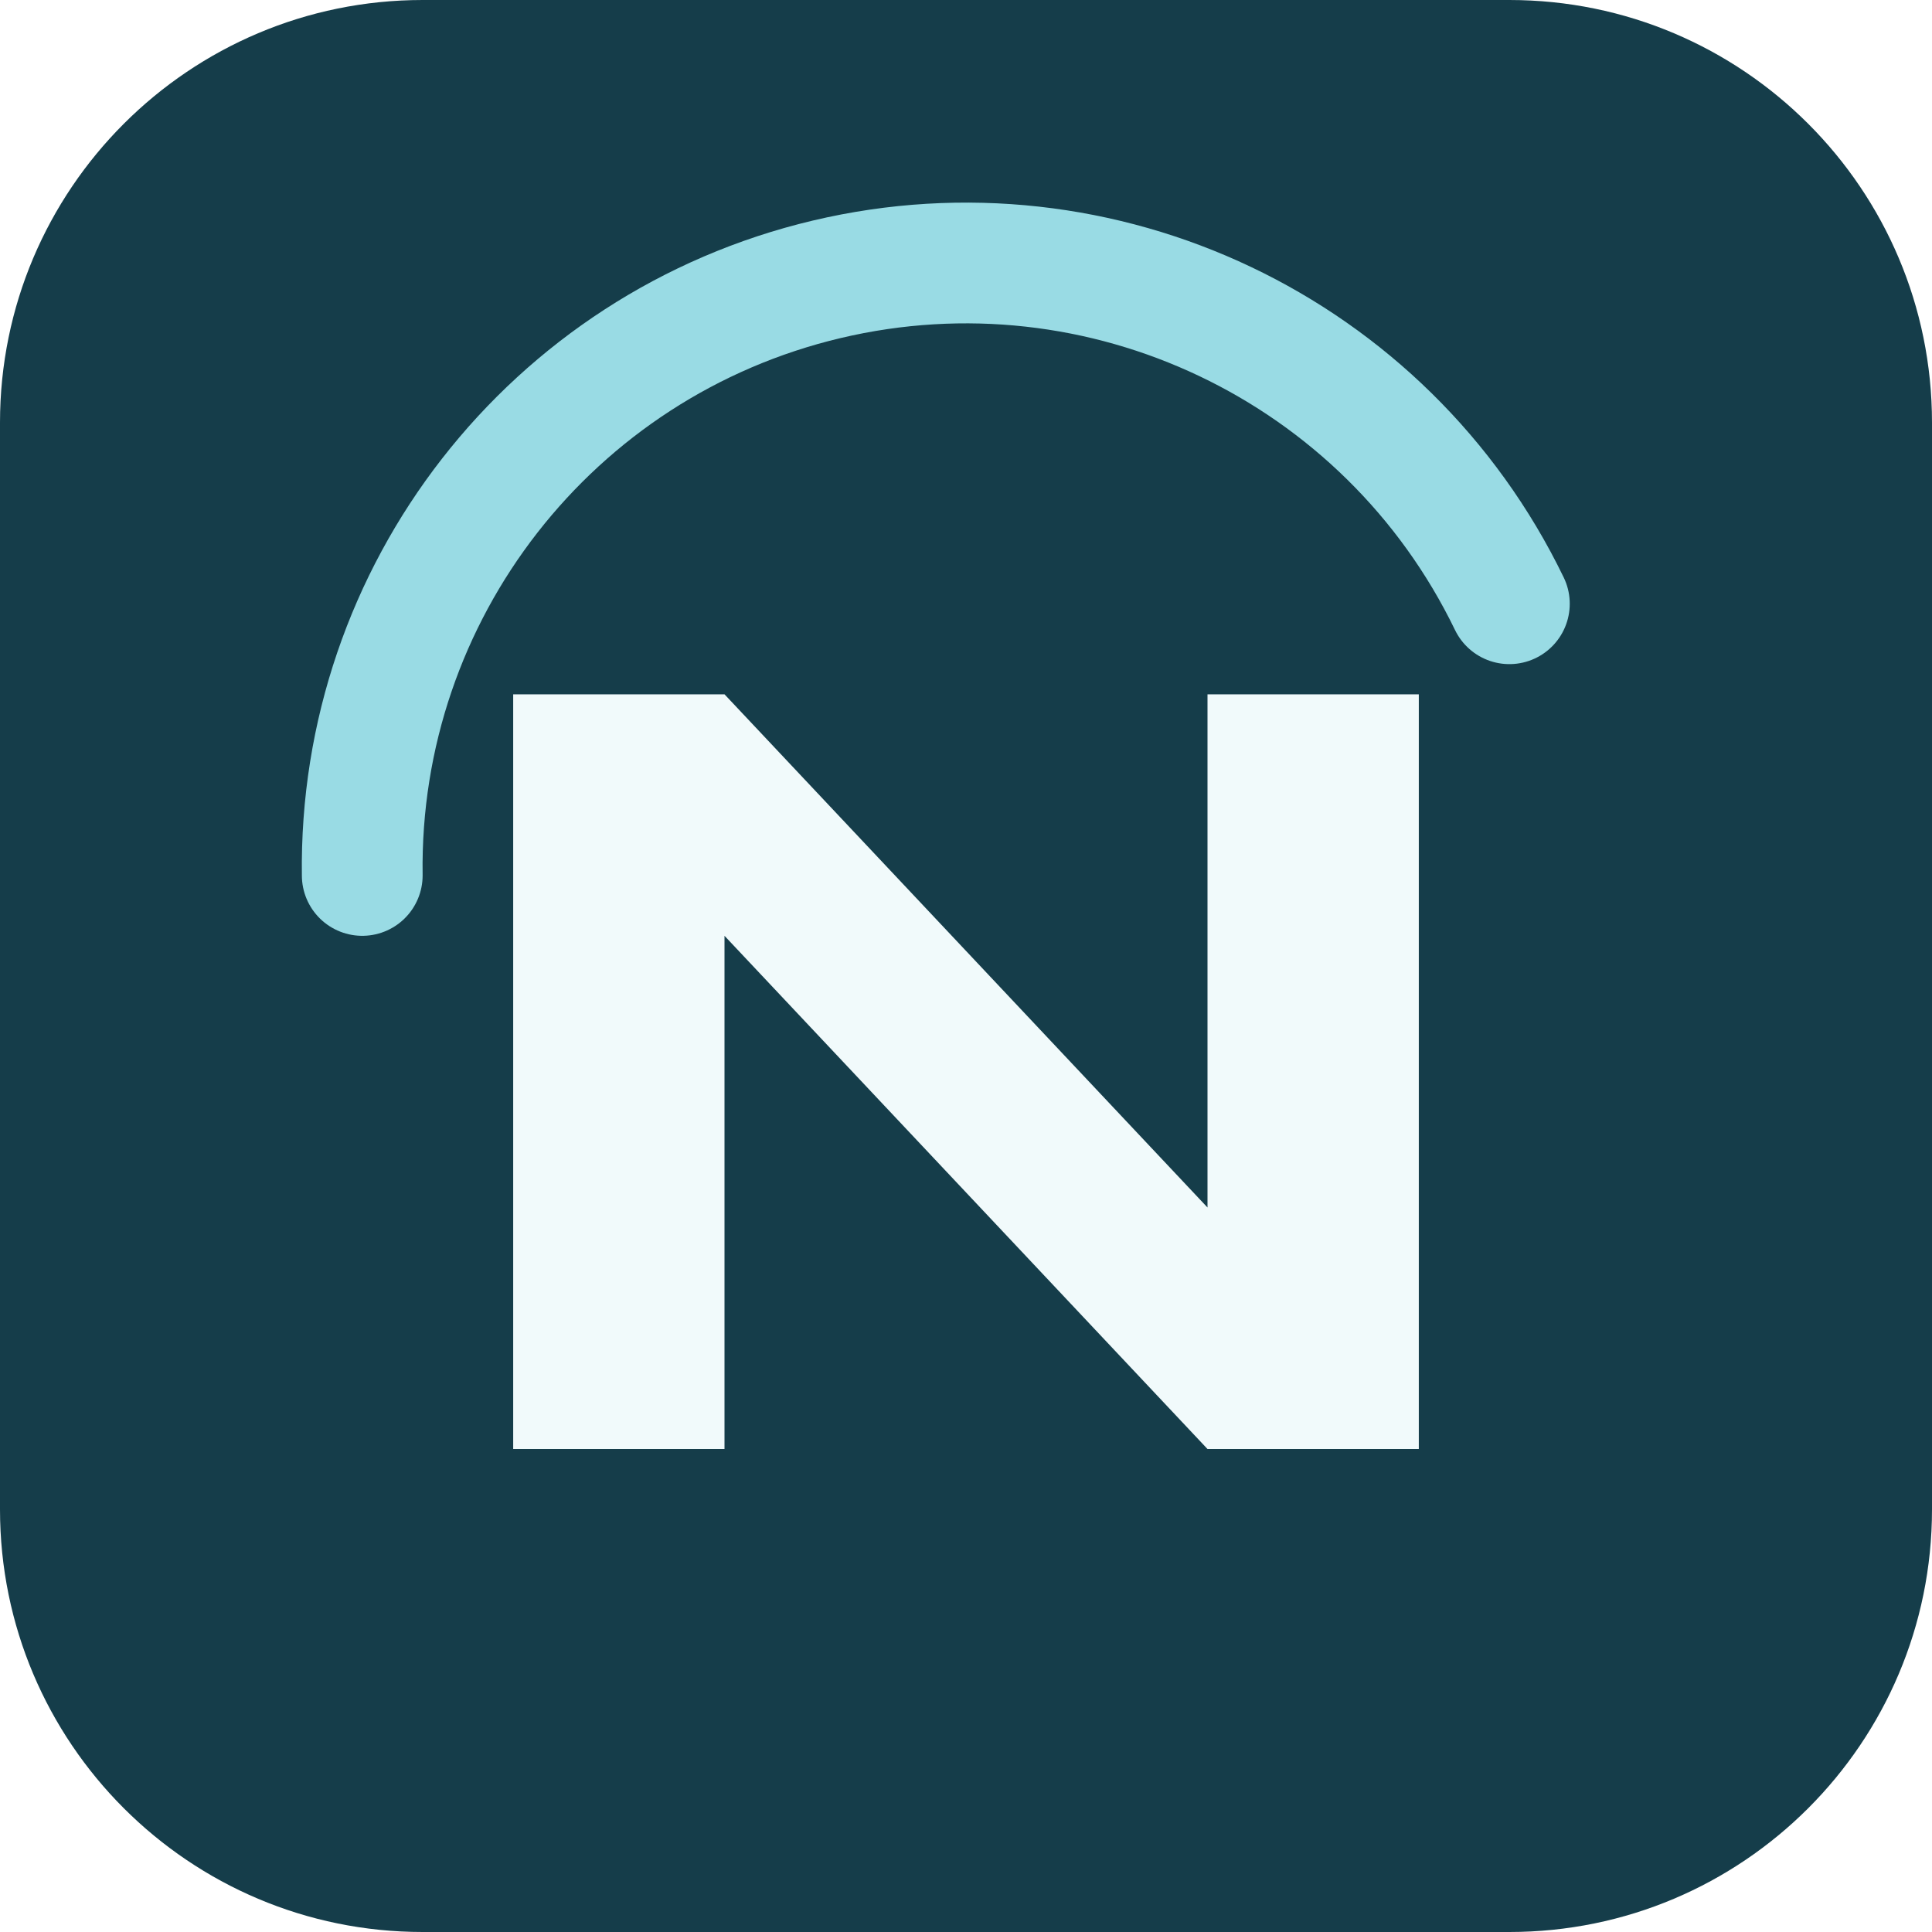
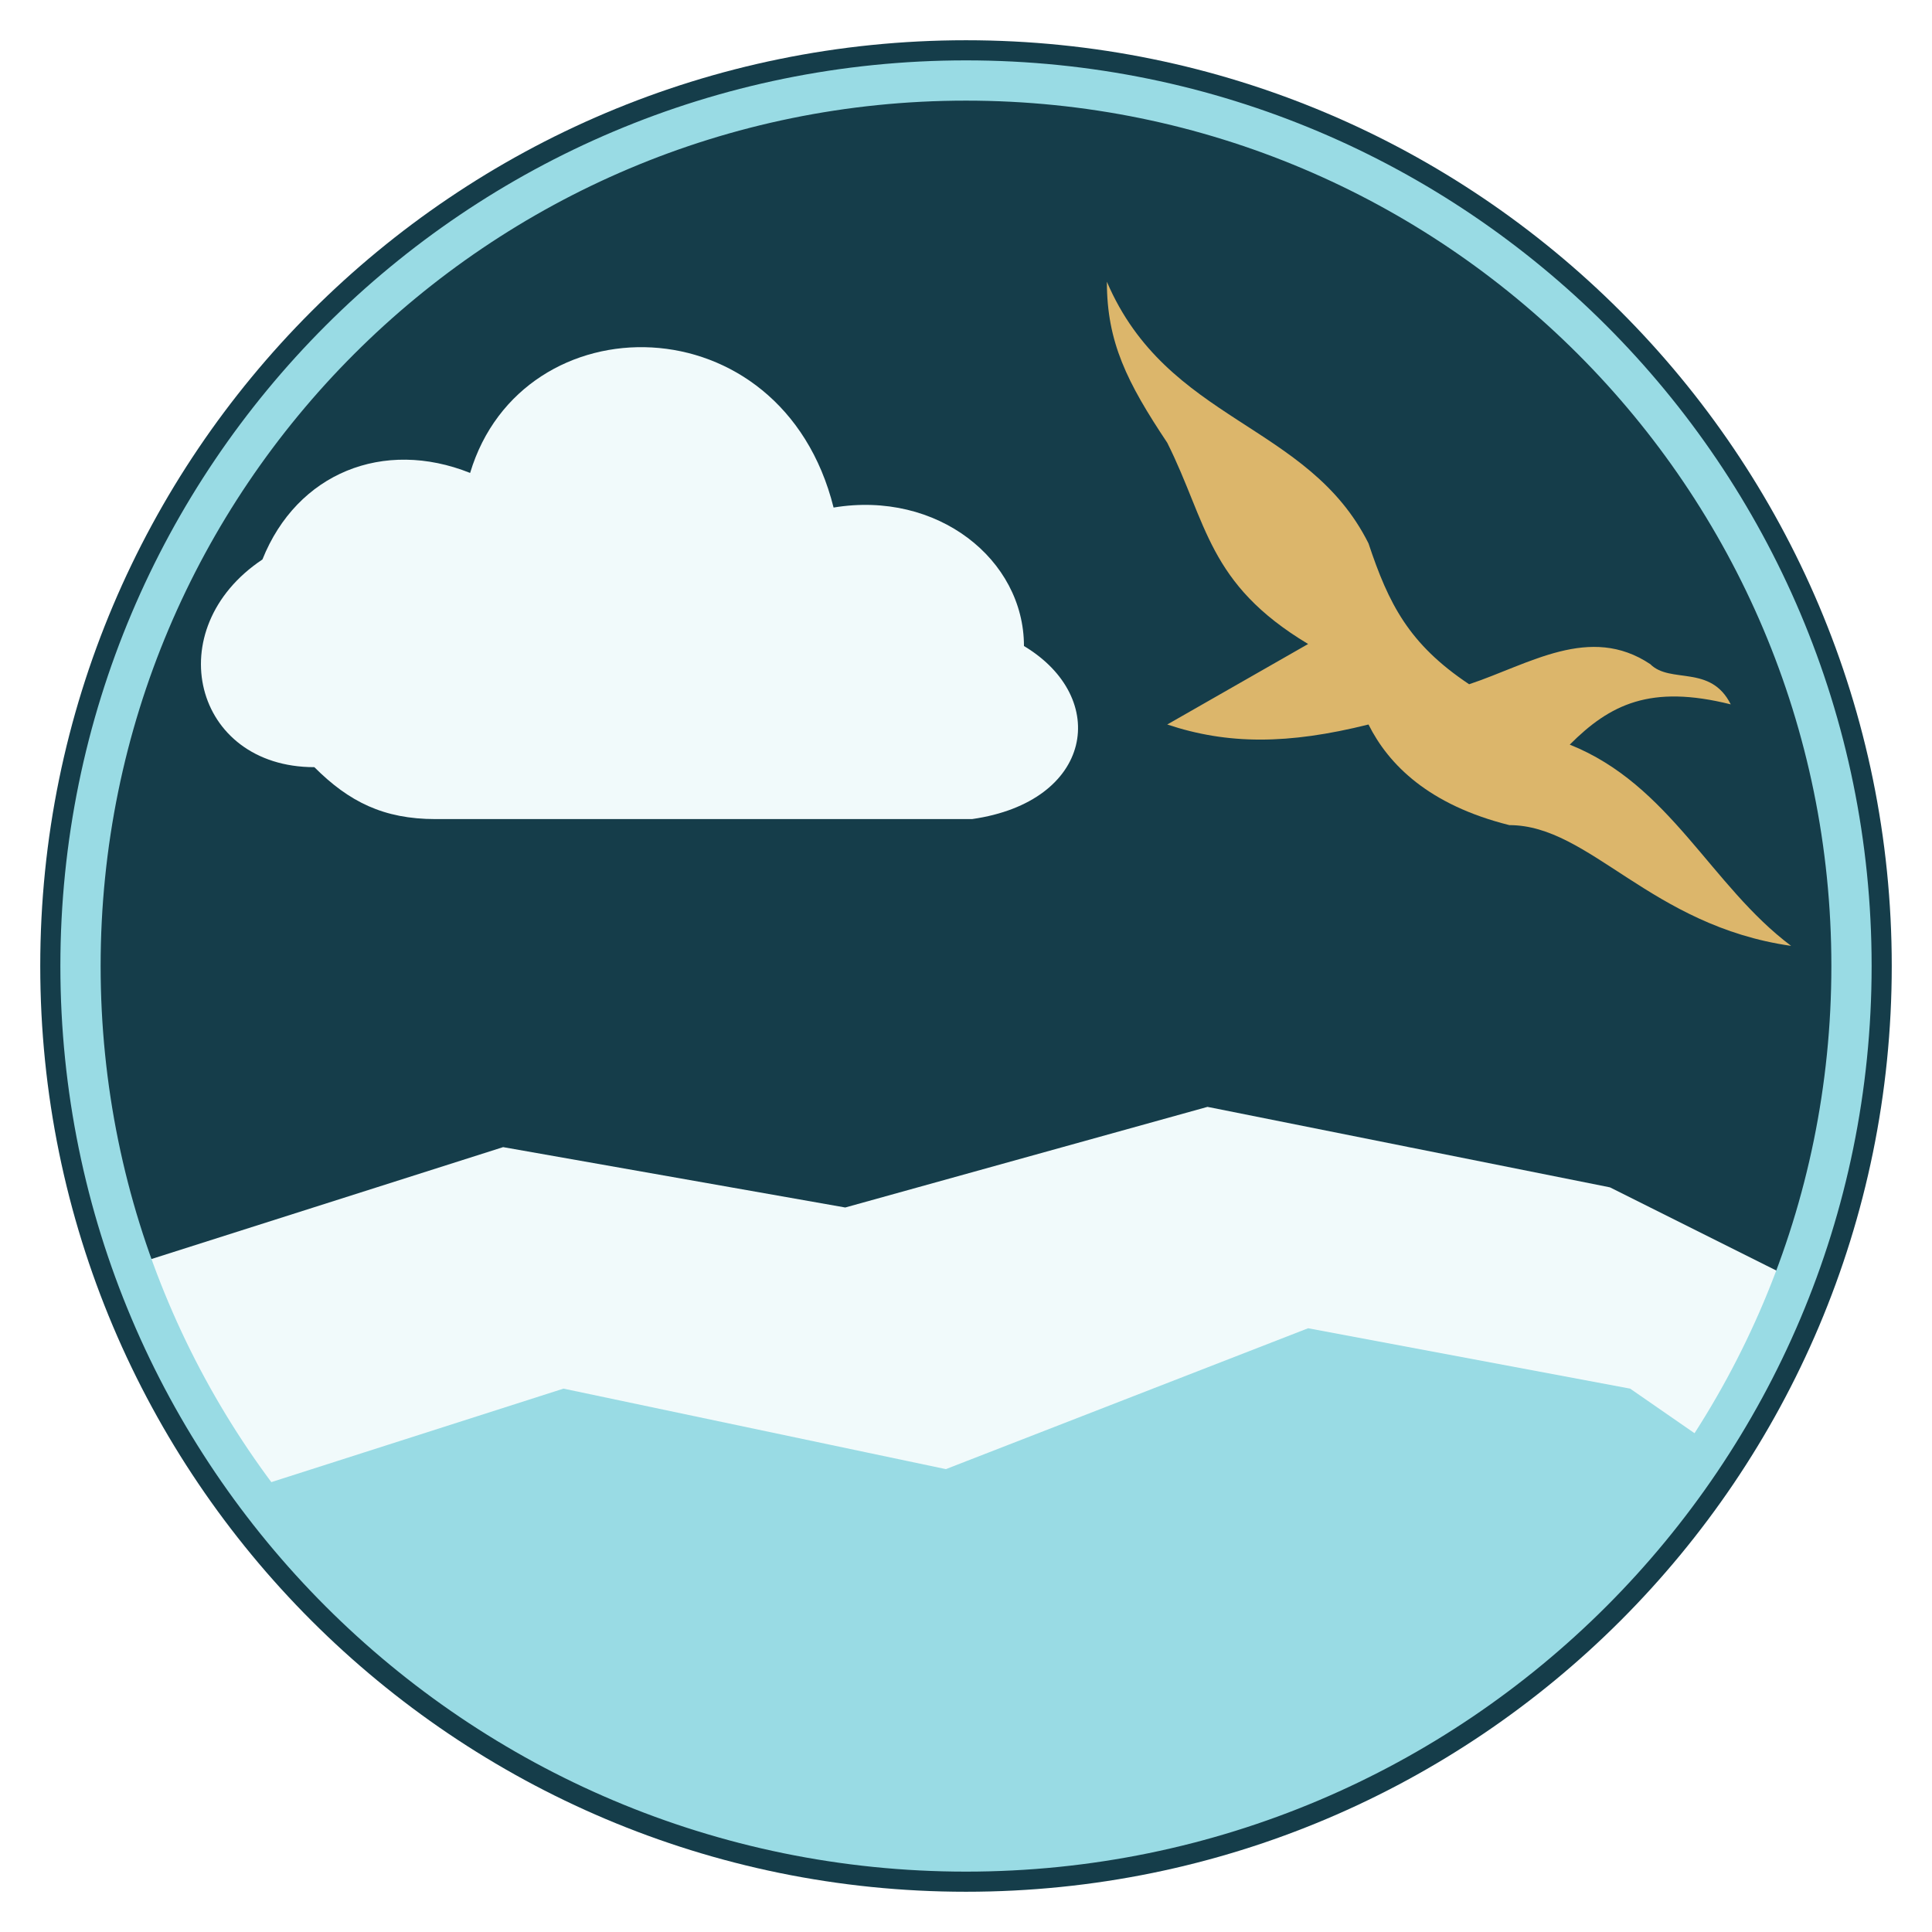
- <svg xmlns="http://www.w3.org/2000/svg" viewBox="0 0 64 64" role="img" aria-labelledby="title desc">
-   <rect width="64" height="64" rx="14" fill="#153d4a" />
-   <path d="M12 29a20 20 0 0 1 38-9" fill="none" stroke="#99dbe4" stroke-width="4" stroke-linecap="round" />
-   <path d="M17 48V23h7l16 17V23h7v25h-7L24 31v17Z" fill="#f1fafb" />
+ <svg xmlns="http://www.w3.org/2000/svg" viewBox="0 0 96 96" role="img" aria-labelledby="logo-title" aria-describedby="logo-desc">
+   <defs>
+     <clipPath id="polar-disc">
+       <circle cx="48" cy="48" r="44" />
+     </clipPath>
+   </defs>
+   <circle cx="48" cy="48" r="46" fill="#153d4a" />
+   <g clip-path="url(#polar-disc)">
+     <path transform="translate(1 2) scale(0.86)" d="M17 42c-7 0-9-8-3-12 2-5 7-7 12-5 3-10 18-10 21 2 6-1 11 3 11 8 5 3 4 9-3 10H24c-3 0-5-1-7-3Z" fill="#f1fafb" />
+     <path d="M55 14c3 7 10 7 13 13 1 3 2 5 5 7 3-1 6-3 9-1 1 1 3 0 4 2-4-1-6 0-8 2 5 2 7 7 11 10-7-1-10-6-14-6-4-1-6-3-7-5-4 1-7 1-10 0l7-4c-5-3-5-6-7-10-2-3-3-5-3-8Z" fill="#dcb66b" />
+     <path d="m3 64 22-7 17 3 18-5 20 4 14 7v31H3Z" fill="#f1fafb" />
+     <path d="m3 77 25-8 19 4 18-7 16 3 13 9v19H3Z" fill="#99dbe4" />
+   </g>
+   <circle cx="48" cy="48" r="44" fill="none" stroke="#99dbe4" stroke-width="2" />
</svg>
